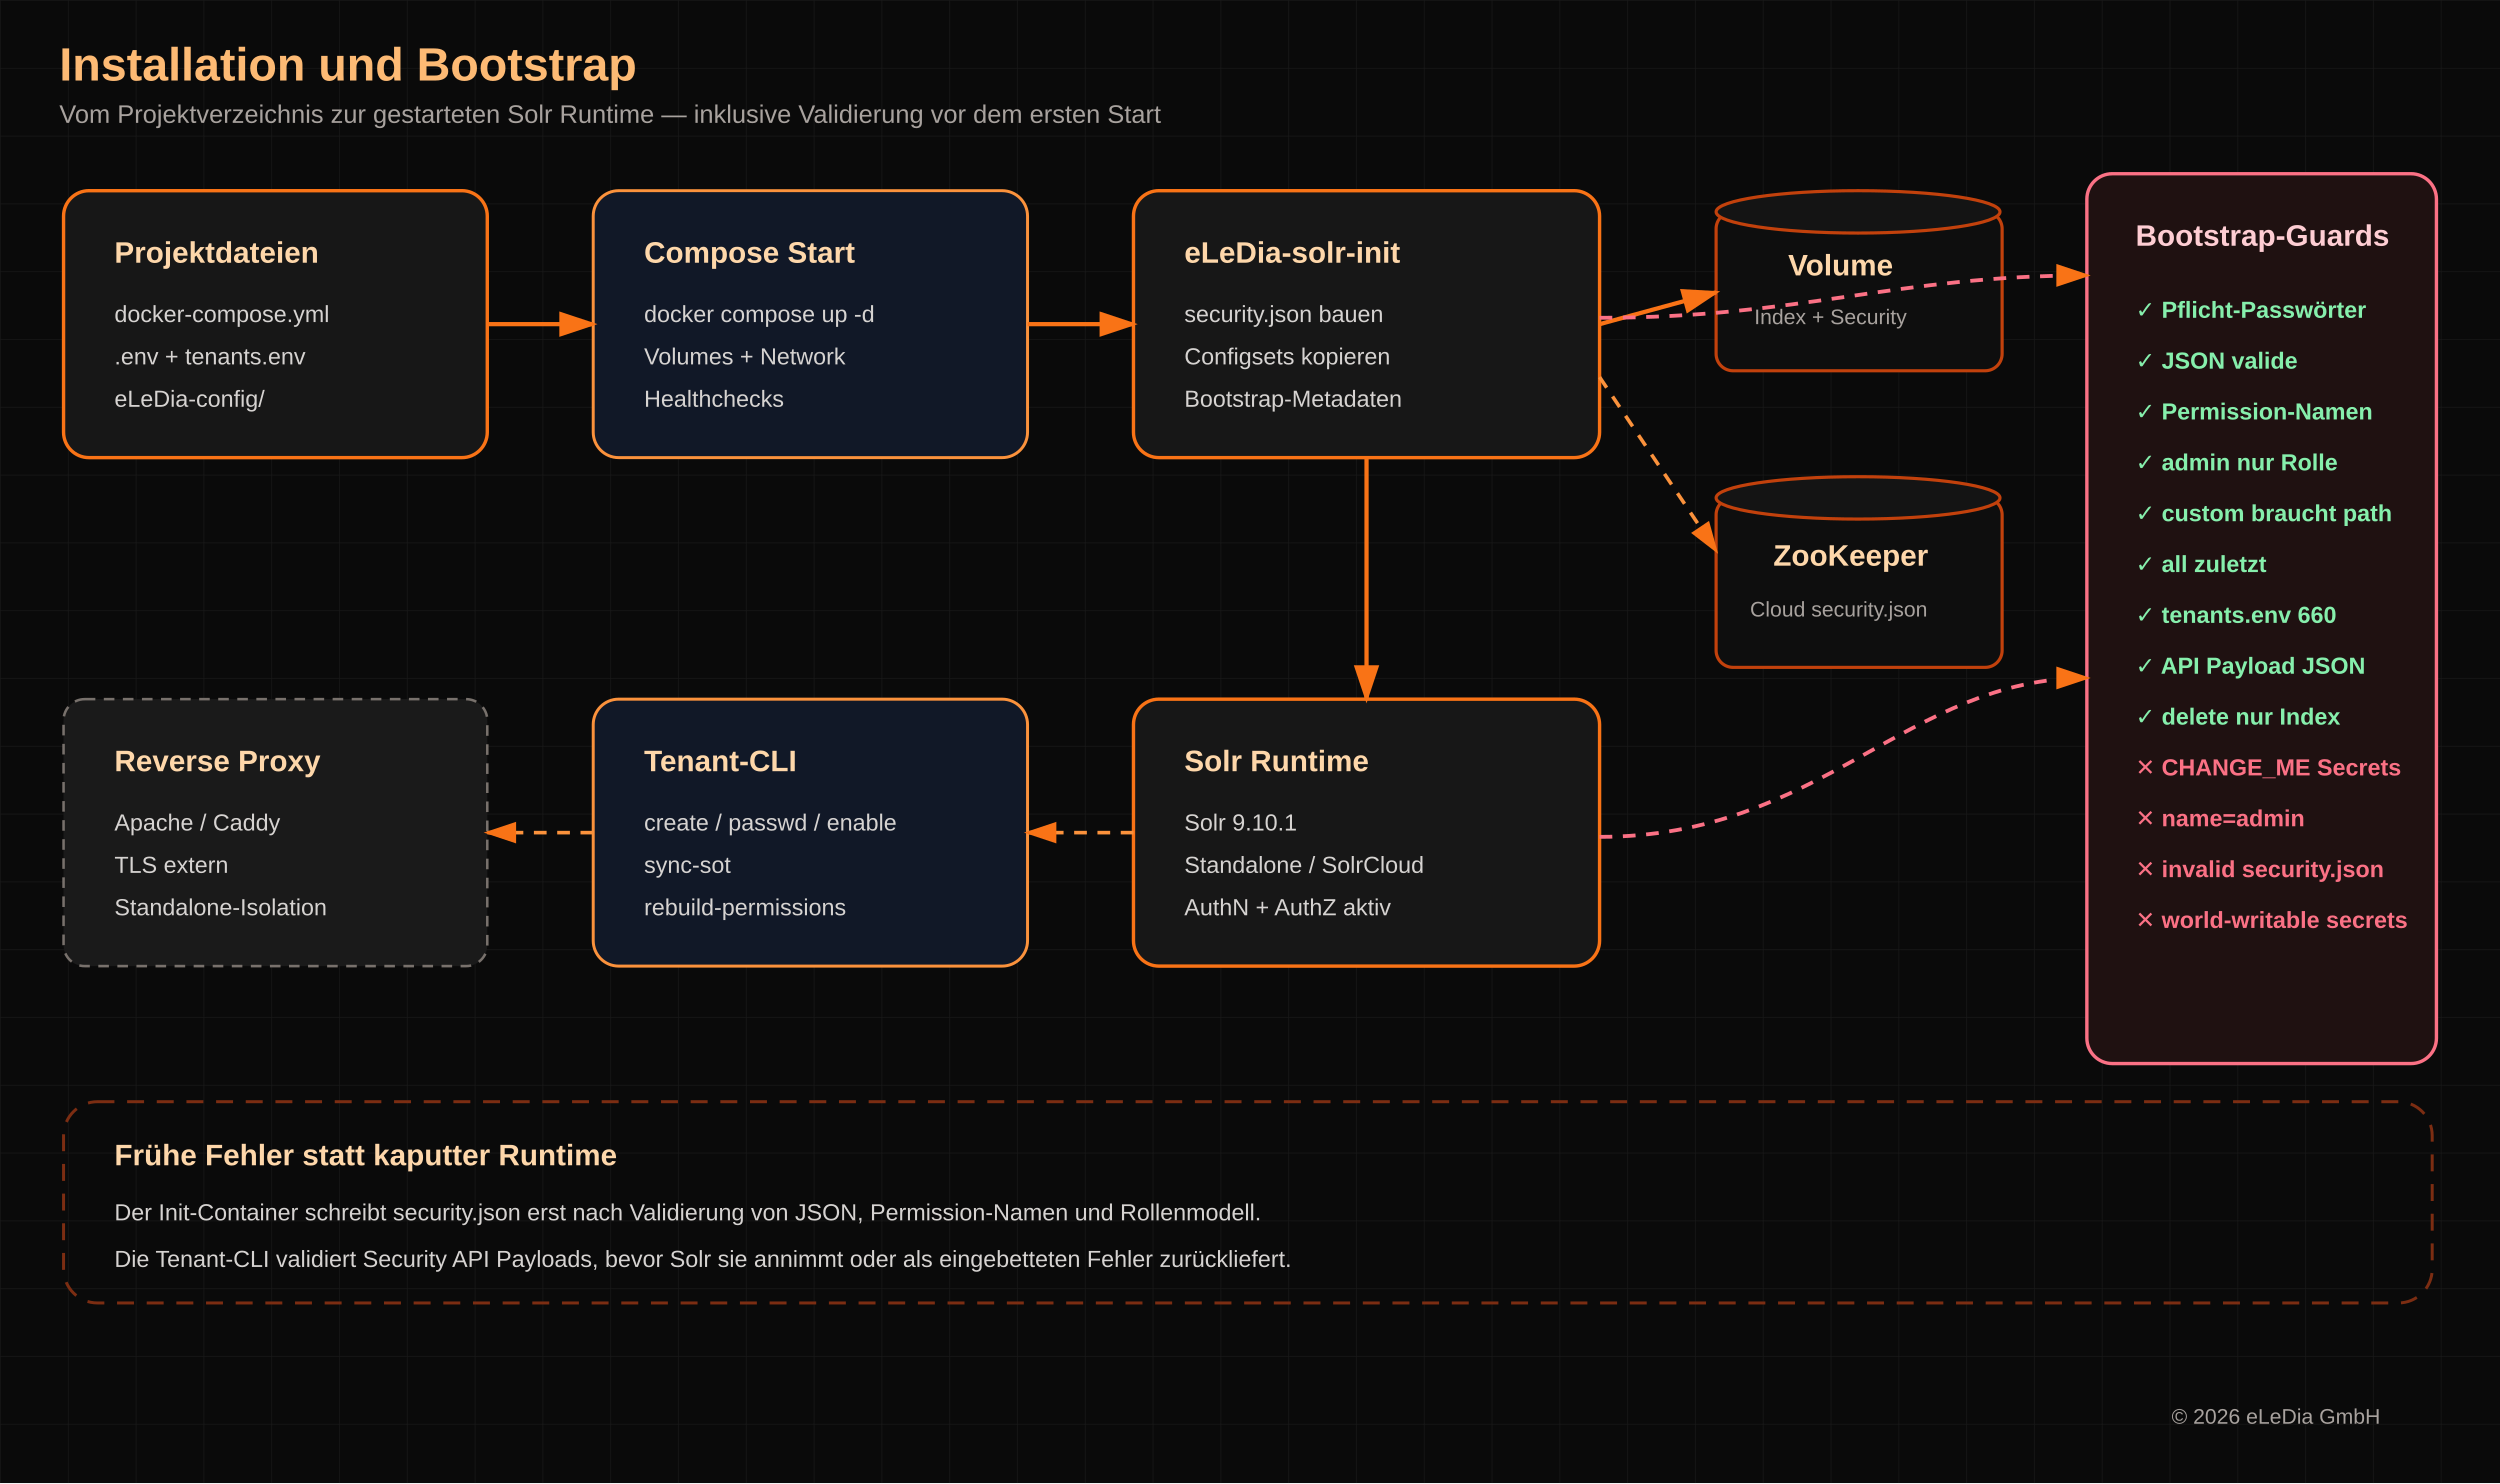
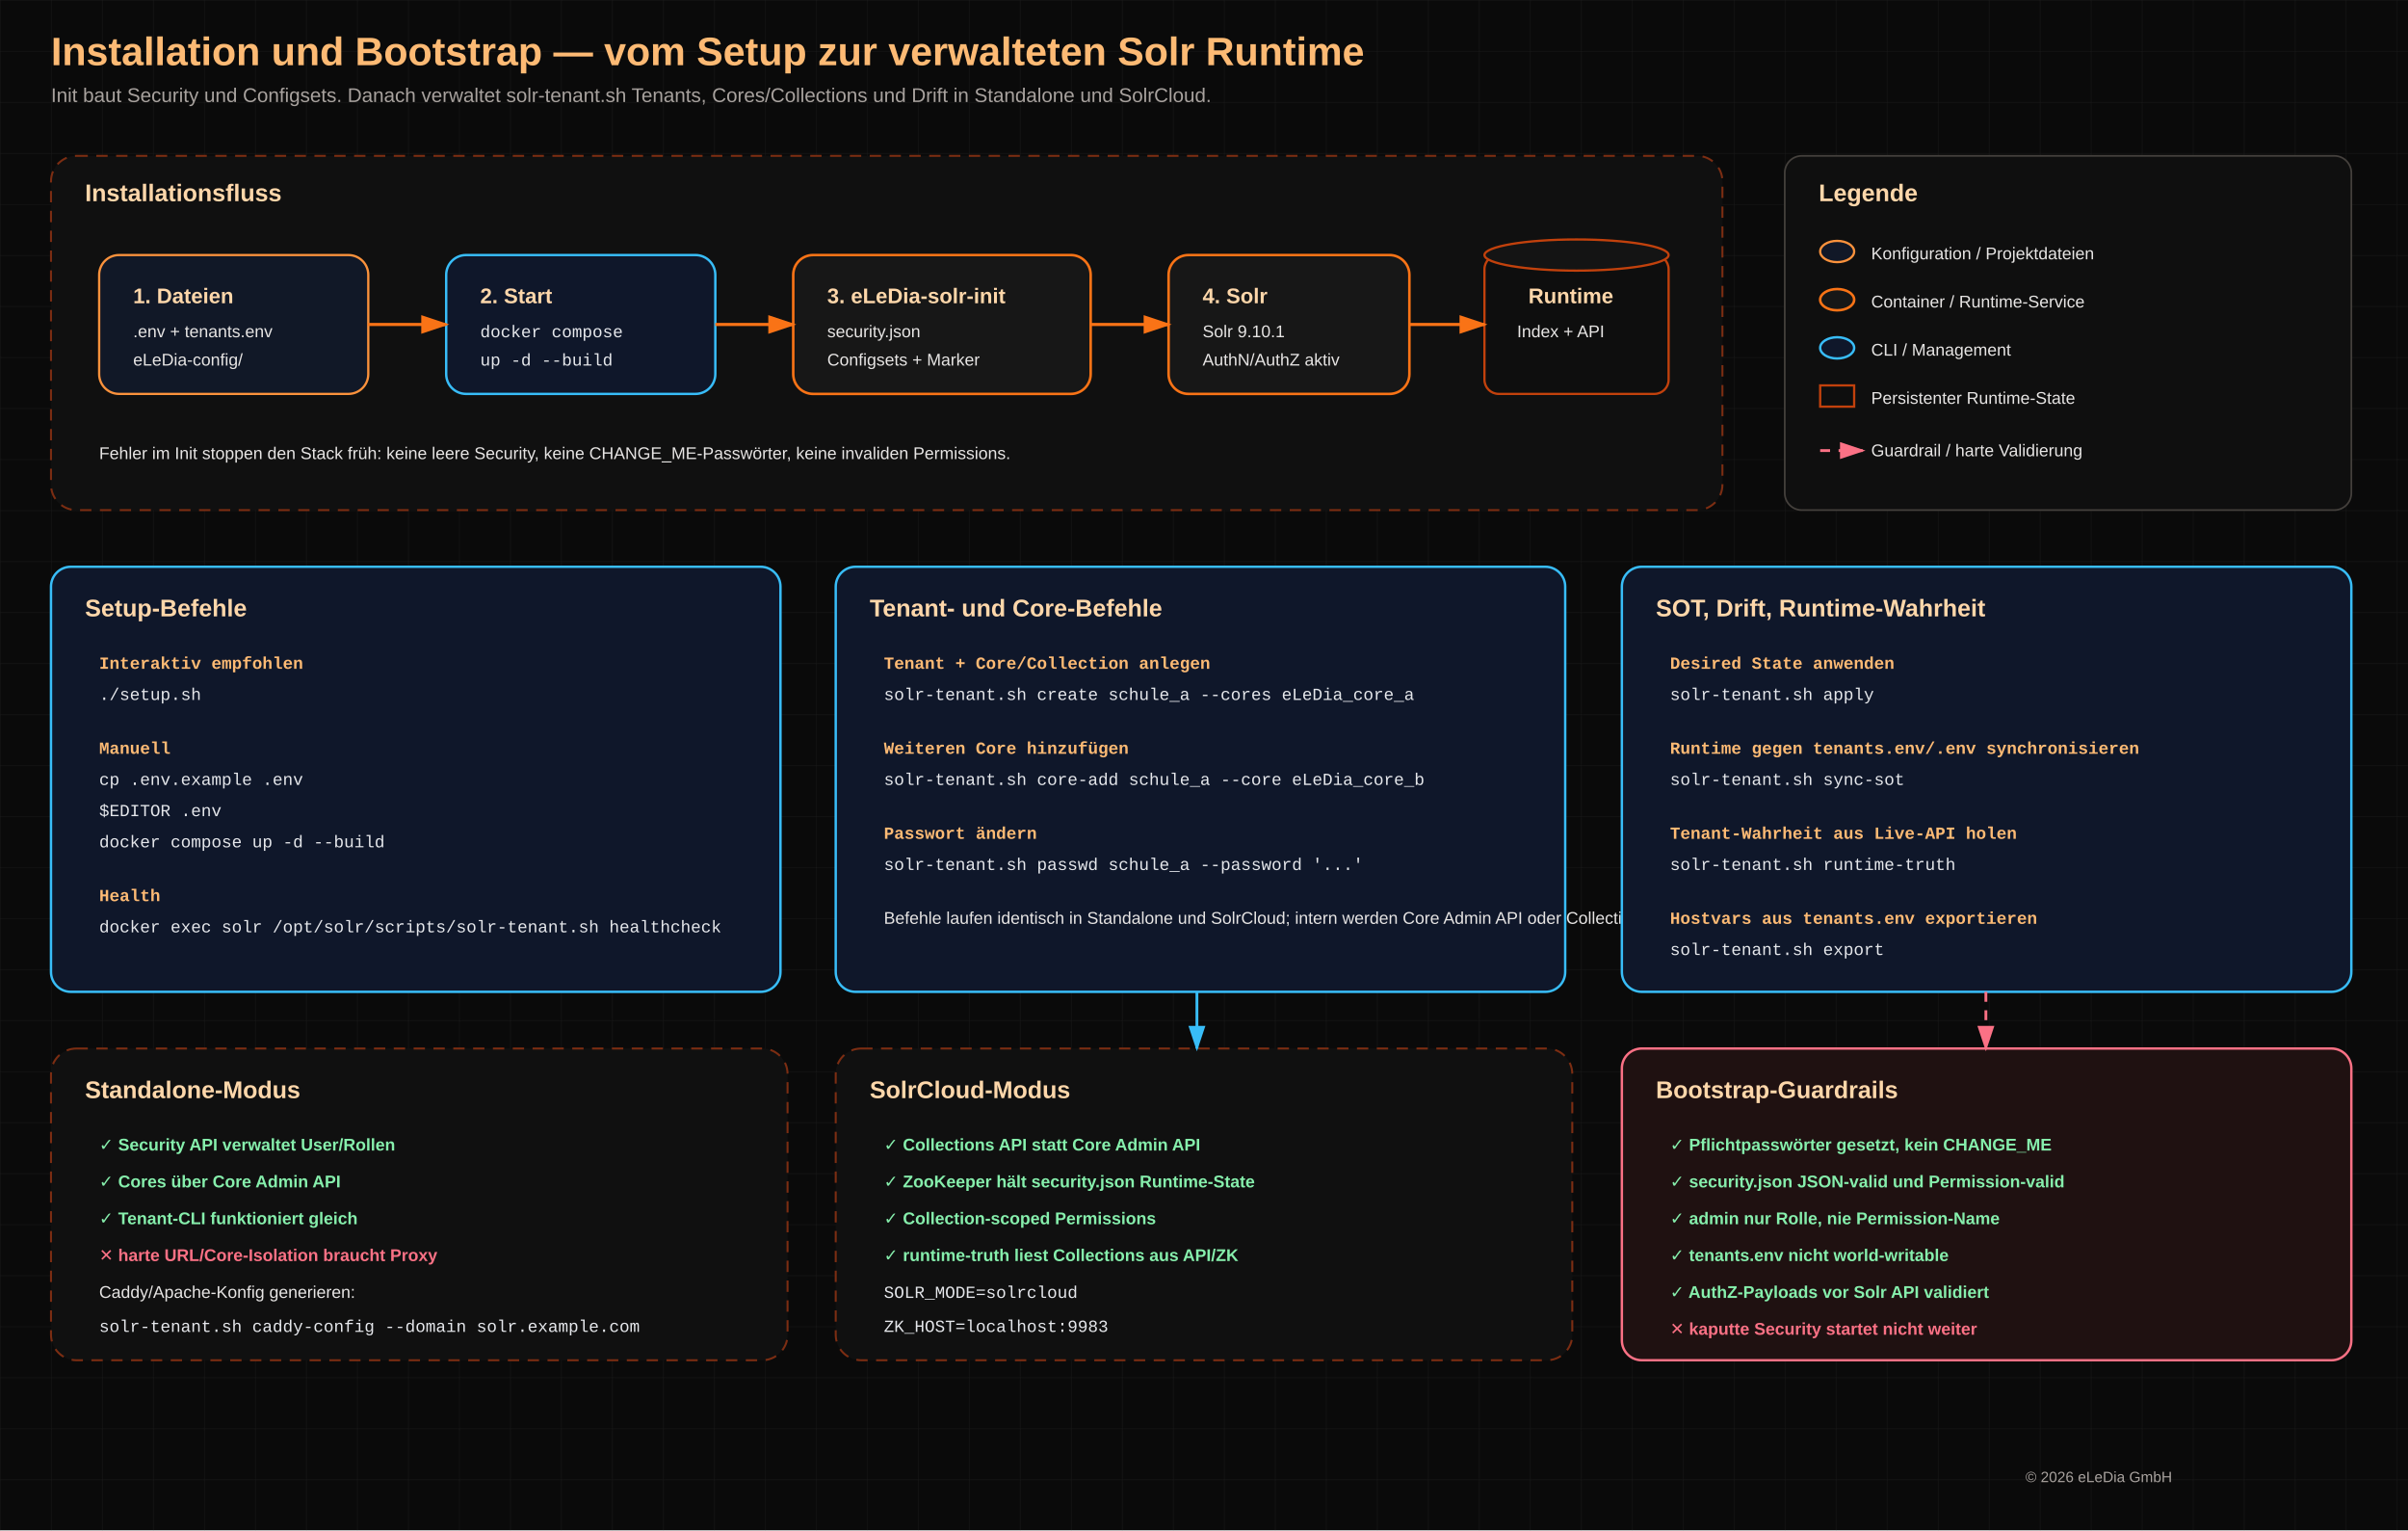
- <svg xmlns="http://www.w3.org/2000/svg" width="1180" height="700" viewBox="0 0 1180 700" role="img" aria-label="Installation, Bootstrap und Guardrails">
+ <svg xmlns="http://www.w3.org/2000/svg" width="1700" height="1080" viewBox="0 0 1700 1080" role="img" aria-label="Installation und Bootstrap: Setup, Init, Solr Runtime, Tenant CLI und Guardrails">
  <defs>
-     <pattern id="grid" width="32" height="32" patternUnits="userSpaceOnUse">
-       <path d="M32 0H0V32" fill="none" stroke="#262626" stroke-width="0.6" />
+     <pattern id="grid" width="36" height="36" patternUnits="userSpaceOnUse">
+       <path d="M36 0H0V36" fill="none" stroke="#262626" stroke-width="0.7" />
    </pattern>
    <marker id="arr" markerWidth="10" markerHeight="10" refX="8" refY="3" orient="auto">
      <path d="M0,0 L0,6 L9,3 z" fill="#f97316" />
    </marker>
+     <marker id="arrBlue" markerWidth="10" markerHeight="10" refX="8" refY="3" orient="auto">
+       <path d="M0,0 L0,6 L9,3 z" fill="#38bdf8" />
+     </marker>
+     <marker id="arrRose" markerWidth="10" markerHeight="10" refX="8" refY="3" orient="auto">
+       <path d="M0,0 L0,6 L9,3 z" fill="#fb7185" />
+     </marker>
    <style>
-       .bg{fill:#0a0a0a}.title{font:700 22px Arial,sans-serif;fill:#fdba74}.sub{font:400 12px Arial,sans-serif;fill:#a8a29e}
-       .box{fill:#171717;stroke:#f97316;stroke-width:1.6;rx:12}.box2{fill:#111827;stroke:#fb923c;stroke-width:1.4;rx:12}.guard{fill:#1f1111;stroke:#fb7185;stroke-width:1.6;rx:12}
-       .store{fill:#0e0e0e;stroke:#c2410c;stroke-width:1.5}.muted{fill:#1a1a1a;stroke:#78716c;stroke-width:1.2;stroke-dasharray:5 4;rx:10}.group{fill:none;stroke:#7c2d12;stroke-width:1.4;stroke-dasharray:8 6;rx:16}
-       .label{font:700 14px Arial,sans-serif;fill:#fed7aa}.guardlabel{font:700 14px Arial,sans-serif;fill:#fecdd3}.small{font:400 11px Arial,sans-serif;fill:#d6d3d1}.tiny{font:400 10px Arial,sans-serif;fill:#a8a29e}.ok{font:700 11px Arial,sans-serif;fill:#86efac}.warn{font:700 11px Arial,sans-serif;fill:#fb7185}
-       .arrow{stroke:#f97316;stroke-width:2;fill:none;marker-end:url(#arr)}.dash{stroke:#fb923c;stroke-width:1.7;fill:none;stroke-dasharray:6 5;marker-end:url(#arr)}.guardline{stroke:#fb7185;stroke-width:1.8;fill:none;stroke-dasharray:6 5;marker-end:url(#arr)}
+       .bg{fill:#0a0a0a}.title{font:700 28px Arial,sans-serif;fill:#fdba74}.sub{font:400 14px Arial,sans-serif;fill:#a8a29e}.section{font:700 17px Arial,sans-serif;fill:#fed7aa}.label{font:700 15px Arial,sans-serif;fill:#fed7aa}.small{font:400 12px Arial,sans-serif;fill:#e7e5e4}.tiny{font:400 10.5px Arial,sans-serif;fill:#a8a29e}.code{font:400 12px 'Courier New',monospace;fill:#e5e7eb}.codehi{font:700 12px 'Courier New',monospace;fill:#fdba74}.ok{font:700 12px Arial,sans-serif;fill:#86efac}.warn{font:700 12px Arial,sans-serif;fill:#fb7185}.note{font:700 12px Arial,sans-serif;fill:#38bdf8}
+       .box{fill:#171717;stroke:#f97316;stroke-width:1.8;rx:14}.box2{fill:#111827;stroke:#fb923c;stroke-width:1.6;rx:14}.mgmt{fill:#0f172a;stroke:#38bdf8;stroke-width:1.7;rx:14}.guard{fill:#1f1111;stroke:#fb7185;stroke-width:1.7;rx:14}.store{fill:#0e0e0e;stroke:#c2410c;stroke-width:1.6}.muted{fill:#1a1a1a;stroke:#78716c;stroke-width:1.3;stroke-dasharray:6 5;rx:12}.panel{fill:#101010;stroke:#7c2d12;stroke-width:1.4;stroke-dasharray:8 6;rx:18}.legend{fill:#0f0f0f;stroke:#44403c;stroke-width:1.2;rx:12}
+       .arrow{stroke:#f97316;stroke-width:2.2;fill:none;marker-end:url(#arr)}.dash{stroke:#fb923c;stroke-width:1.8;fill:none;stroke-dasharray:7 6;marker-end:url(#arr)}.blue{stroke:#38bdf8;stroke-width:2;fill:none;marker-end:url(#arrBlue)}.rose{stroke:#fb7185;stroke-width:2;fill:none;stroke-dasharray:7 6;marker-end:url(#arrRose)}
    </style>
  </defs>
-   <rect class="bg" width="1180" height="700" />
-   <rect width="1180" height="700" fill="url(#grid)" opacity="0.55" />
-   <text x="28" y="38" class="title">Installation und Bootstrap</text>
-   <text x="28" y="58" class="sub">Vom Projektverzeichnis zur gestarteten Solr Runtime — inklusive Validierung vor dem ersten Start</text>
-   <rect x="30" y="90" width="200" height="126" class="box" />
-   <text x="54" y="124" class="label">Projektdateien</text>
-   <text x="54" y="152" class="small">docker-compose.yml</text>
-   <text x="54" y="172" class="small">.env + tenants.env</text>
-   <text x="54" y="192" class="small">eLeDia-config/</text>
-   <rect x="280" y="90" width="205" height="126" class="box2" />
-   <text x="304" y="124" class="label">Compose Start</text>
-   <text x="304" y="152" class="small">docker compose up -d</text>
-   <text x="304" y="172" class="small">Volumes + Network</text>
-   <text x="304" y="192" class="small">Healthchecks</text>
-   <rect x="535" y="90" width="220" height="126" class="box" />
-   <text x="559" y="124" class="label">eLeDia-solr-init</text>
-   <text x="559" y="152" class="small">security.json bauen</text>
-   <text x="559" y="172" class="small">Configsets kopieren</text>
-   <text x="559" y="192" class="small">Bootstrap-Metadaten</text>
-   <rect x="535" y="330" width="220" height="126" class="box" />
-   <text x="559" y="364" class="label">Solr Runtime</text>
-   <text x="559" y="392" class="small">Solr 9.10.1</text>
-   <text x="559" y="412" class="small">Standalone / SolrCloud</text>
-   <text x="559" y="432" class="small">AuthN + AuthZ aktiv</text>
-   <rect x="280" y="330" width="205" height="126" class="box2" />
-   <text x="304" y="364" class="label">Tenant-CLI</text>
-   <text x="304" y="392" class="small">create / passwd / enable</text>
-   <text x="304" y="412" class="small">sync-sot</text>
-   <text x="304" y="432" class="small">rebuild-permissions</text>
-   <rect x="30" y="330" width="200" height="126" class="muted" />
-   <text x="54" y="364" class="label">Reverse Proxy</text>
-   <text x="54" y="392" class="small">Apache / Caddy</text>
-   <text x="54" y="412" class="small">TLS extern</text>
-   <text x="54" y="432" class="small">Standalone-Isolation</text>
-   <rect x="810" y="100" width="135" height="75" class="store" rx="8" />
-   <ellipse cx="877" cy="100" rx="67" ry="10" fill="#141414" stroke="#c2410c" stroke-width="1.5" />
-   <text x="844" y="130" class="label">Volume</text>
-   <text x="828" y="153" class="tiny">Index + Security</text>
-   <rect x="810" y="235" width="135" height="80" class="store" rx="8" />
-   <ellipse cx="877" cy="235" rx="67" ry="10" fill="#141414" stroke="#c2410c" stroke-width="1.5" />
-   <text x="837" y="267" class="label">ZooKeeper</text>
-   <text x="826" y="291" class="tiny">Cloud security.json</text>
-   <rect x="985" y="82" width="165" height="420" class="guard" />
-   <text x="1008" y="116" class="guardlabel">Bootstrap-Guards</text>
-   <text x="1008" y="150" class="ok">✓ Pflicht-Passwörter</text>
-   <text x="1008" y="174" class="ok">✓ JSON valide</text>
-   <text x="1008" y="198" class="ok">✓ Permission-Namen</text>
-   <text x="1008" y="222" class="ok">✓ admin nur Rolle</text>
-   <text x="1008" y="246" class="ok">✓ custom braucht path</text>
-   <text x="1008" y="270" class="ok">✓ all zuletzt</text>
-   <text x="1008" y="294" class="ok">✓ tenants.env 660</text>
-   <text x="1008" y="318" class="ok">✓ API Payload JSON</text>
-   <text x="1008" y="342" class="ok">✓ delete nur Index</text>
-   <text x="1008" y="366" class="warn">✕ CHANGE_ME Secrets</text>
-   <text x="1008" y="390" class="warn">✕ name=admin</text>
-   <text x="1008" y="414" class="warn">✕ invalid security.json</text>
-   <text x="1008" y="438" class="warn">✕ world-writable secrets</text>
-   <line x1="230" y1="153" x2="280" y2="153" class="arrow" />
-   <line x1="485" y1="153" x2="535" y2="153" class="arrow" />
-   <path d="M645 216 V330" class="arrow" />
-   <line x1="755" y1="153" x2="810" y2="138" class="arrow" />
-   <line x1="755" y1="178" x2="810" y2="260" class="dash" />
-   <line x1="535" y1="393" x2="485" y2="393" class="dash" />
-   <line x1="280" y1="393" x2="230" y2="393" class="dash" />
-   <path d="M755 150 C850 150 895 130 985 130" class="guardline" />
-   <path d="M755 395 C860 395 900 320 985 320" class="guardline" />
-   <rect x="30" y="520" width="1118" height="95" class="group" />
-   <text x="54" y="550" class="label">Frühe Fehler statt kaputter Runtime</text>
-   <text x="54" y="576" class="small">Der Init-Container schreibt security.json erst nach Validierung von JSON, Permission-Namen und Rollenmodell.</text>
-   <text x="54" y="598" class="small">Die Tenant-CLI validiert Security API Payloads, bevor Solr sie annimmt oder als eingebetteten Fehler zurückliefert.</text>
-   <text x="1025" y="672" class="tiny">© 2026 eLeDia GmbH</text>
+   <rect class="bg" width="1700" height="1080" />
+   <rect width="1700" height="1080" fill="url(#grid)" opacity="0.55" />
+   <text x="36" y="46" class="title">Installation und Bootstrap — vom Setup zur verwalteten Solr Runtime</text>
+   <text x="36" y="72" class="sub">Init baut Security und Configsets. Danach verwaltet solr-tenant.sh Tenants, Cores/Collections und Drift in Standalone und SolrCloud.</text>
+   <rect x="36" y="110" width="1180" height="250" class="panel" />
+   <text x="60" y="142" class="section">Installationsfluss</text>
+   <rect x="70" y="180" width="190" height="98" class="box2" />
+   <text x="94" y="214" class="label">1. Dateien</text>
+   <text x="94" y="238" class="small">.env + tenants.env</text>
+   <text x="94" y="258" class="small">eLeDia-config/</text>
+   <rect x="315" y="180" width="190" height="98" class="mgmt" />
+   <text x="339" y="214" class="label">2. Start</text>
+   <text x="339" y="238" class="code">docker compose</text>
+   <text x="339" y="258" class="code">up -d --build</text>
+   <rect x="560" y="180" width="210" height="98" class="box" />
+   <text x="584" y="214" class="label">3. eLeDia-solr-init</text>
+   <text x="584" y="238" class="small">security.json</text>
+   <text x="584" y="258" class="small">Configsets + Marker</text>
+   <rect x="825" y="180" width="170" height="98" class="box" />
+   <text x="849" y="214" class="label">4. Solr</text>
+   <text x="849" y="238" class="small">Solr 9.10.1</text>
+   <text x="849" y="258" class="small">AuthN/AuthZ aktiv</text>
+   <rect x="1048" y="180" width="130" height="98" class="store" rx="10" />
+   <ellipse cx="1113" cy="180" rx="65" ry="11" fill="#141414" stroke="#c2410c" stroke-width="1.6" />
+   <text x="1079" y="214" class="label">Runtime</text>
+   <text x="1071" y="238" class="small">Index + API</text>
+   <line x1="260" y1="229" x2="315" y2="229" class="arrow" />
+   <line x1="505" y1="229" x2="560" y2="229" class="arrow" />
+   <line x1="770" y1="229" x2="825" y2="229" class="arrow" />
+   <line x1="995" y1="229" x2="1048" y2="229" class="arrow" />
+   <text x="70" y="324" class="small">Fehler im Init stoppen den Stack früh: keine leere Security, keine CHANGE_ME-Passwörter, keine invaliden Permissions.</text>
+   <rect x="1260" y="110" width="400" height="250" class="legend" />
+   <text x="1284" y="142" class="section">Legende</text>
+   <rect x="1285" y="170" width="24" height="15" class="box2" />
+   <text x="1321" y="183" class="small">Konfiguration / Projektdateien</text>
+   <rect x="1285" y="204" width="24" height="15" class="box" />
+   <text x="1321" y="217" class="small">Container / Runtime-Service</text>
+   <rect x="1285" y="238" width="24" height="15" class="mgmt" />
+   <text x="1321" y="251" class="small">CLI / Management</text>
+   <rect x="1285" y="272" width="24" height="15" class="store" />
+   <text x="1321" y="285" class="small">Persistenter Runtime-State</text>
+   <line x1="1285" y1="318" x2="1315" y2="318" class="rose" />
+   <text x="1321" y="322" class="small">Guardrail / harte Validierung</text>
+   <rect x="36" y="400" width="515" height="300" class="mgmt" />
+   <text x="60" y="435" class="section">Setup-Befehle</text>
+   <text x="70" y="472" class="codehi">Interaktiv empfohlen</text>
+   <text x="70" y="494" class="code">./setup.sh</text>
+   <text x="70" y="532" class="codehi">Manuell</text>
+   <text x="70" y="554" class="code">cp .env.example .env</text>
+   <text x="70" y="576" class="code">$EDITOR .env</text>
+   <text x="70" y="598" class="code">docker compose up -d --build</text>
+   <text x="70" y="636" class="codehi">Health</text>
+   <text x="70" y="658" class="code">docker exec solr /opt/solr/scripts/solr-tenant.sh healthcheck</text>
+   <rect x="590" y="400" width="515" height="300" class="mgmt" />
+   <text x="614" y="435" class="section">Tenant- und Core-Befehle</text>
+   <text x="624" y="472" class="codehi">Tenant + Core/Collection anlegen</text>
+   <text x="624" y="494" class="code">solr-tenant.sh create schule_a --cores eLeDia_core_a</text>
+   <text x="624" y="532" class="codehi">Weiteren Core hinzufügen</text>
+   <text x="624" y="554" class="code">solr-tenant.sh core-add schule_a --core eLeDia_core_b</text>
+   <text x="624" y="592" class="codehi">Passwort ändern</text>
+   <text x="624" y="614" class="code">solr-tenant.sh passwd schule_a --password '...'</text>
+   <text x="624" y="652" class="small">Befehle laufen identisch in Standalone und SolrCloud; intern werden Core Admin API oder Collections API genutzt.</text>
+   <rect x="1145" y="400" width="515" height="300" class="mgmt" />
+   <text x="1169" y="435" class="section">SOT, Drift, Runtime-Wahrheit</text>
+   <text x="1179" y="472" class="codehi">Desired State anwenden</text>
+   <text x="1179" y="494" class="code">solr-tenant.sh apply</text>
+   <text x="1179" y="532" class="codehi">Runtime gegen tenants.env/.env synchronisieren</text>
+   <text x="1179" y="554" class="code">solr-tenant.sh sync-sot</text>
+   <text x="1179" y="592" class="codehi">Tenant-Wahrheit aus Live-API holen</text>
+   <text x="1179" y="614" class="code">solr-tenant.sh runtime-truth</text>
+   <text x="1179" y="652" class="codehi">Hostvars aus tenants.env exportieren</text>
+   <text x="1179" y="674" class="code">solr-tenant.sh export</text>
+   <rect x="36" y="740" width="520" height="220" class="panel" />
+   <text x="60" y="775" class="section">Standalone-Modus</text>
+   <text x="70" y="812" class="ok">✓ Security API verwaltet User/Rollen</text>
+   <text x="70" y="838" class="ok">✓ Cores über Core Admin API</text>
+   <text x="70" y="864" class="ok">✓ Tenant-CLI funktioniert gleich</text>
+   <text x="70" y="890" class="warn">✕ harte URL/Core-Isolation braucht Proxy</text>
+   <text x="70" y="916" class="small">Caddy/Apache-Konfig generieren:</text>
+   <text x="70" y="940" class="code">solr-tenant.sh caddy-config --domain solr.example.com</text>
+   <rect x="590" y="740" width="520" height="220" class="panel" />
+   <text x="614" y="775" class="section">SolrCloud-Modus</text>
+   <text x="624" y="812" class="ok">✓ Collections API statt Core Admin API</text>
+   <text x="624" y="838" class="ok">✓ ZooKeeper hält security.json Runtime-State</text>
+   <text x="624" y="864" class="ok">✓ Collection-scoped Permissions</text>
+   <text x="624" y="890" class="ok">✓ runtime-truth liest Collections aus API/ZK</text>
+   <text x="624" y="916" class="code">SOLR_MODE=solrcloud</text>
+   <text x="624" y="940" class="code">ZK_HOST=localhost:9983</text>
+   <rect x="1145" y="740" width="515" height="220" class="guard" />
+   <text x="1169" y="775" class="section">Bootstrap-Guardrails</text>
+   <text x="1179" y="812" class="ok">✓ Pflichtpasswörter gesetzt, kein CHANGE_ME</text>
+   <text x="1179" y="838" class="ok">✓ security.json JSON-valid und Permission-valid</text>
+   <text x="1179" y="864" class="ok">✓ admin nur Rolle, nie Permission-Name</text>
+   <text x="1179" y="890" class="ok">✓ tenants.env nicht world-writable</text>
+   <text x="1179" y="916" class="ok">✓ AuthZ-Payloads vor Solr API validiert</text>
+   <text x="1179" y="942" class="warn">✕ kaputte Security startet nicht weiter</text>
+   <path d="M845 700 C845 725 845 725 845 740" class="blue" />
+   <path d="M1402 700 C1402 725 1402 725 1402 740" class="rose" />
+   <text x="1430" y="1046" class="tiny">© 2026 eLeDia GmbH</text>
</svg>
